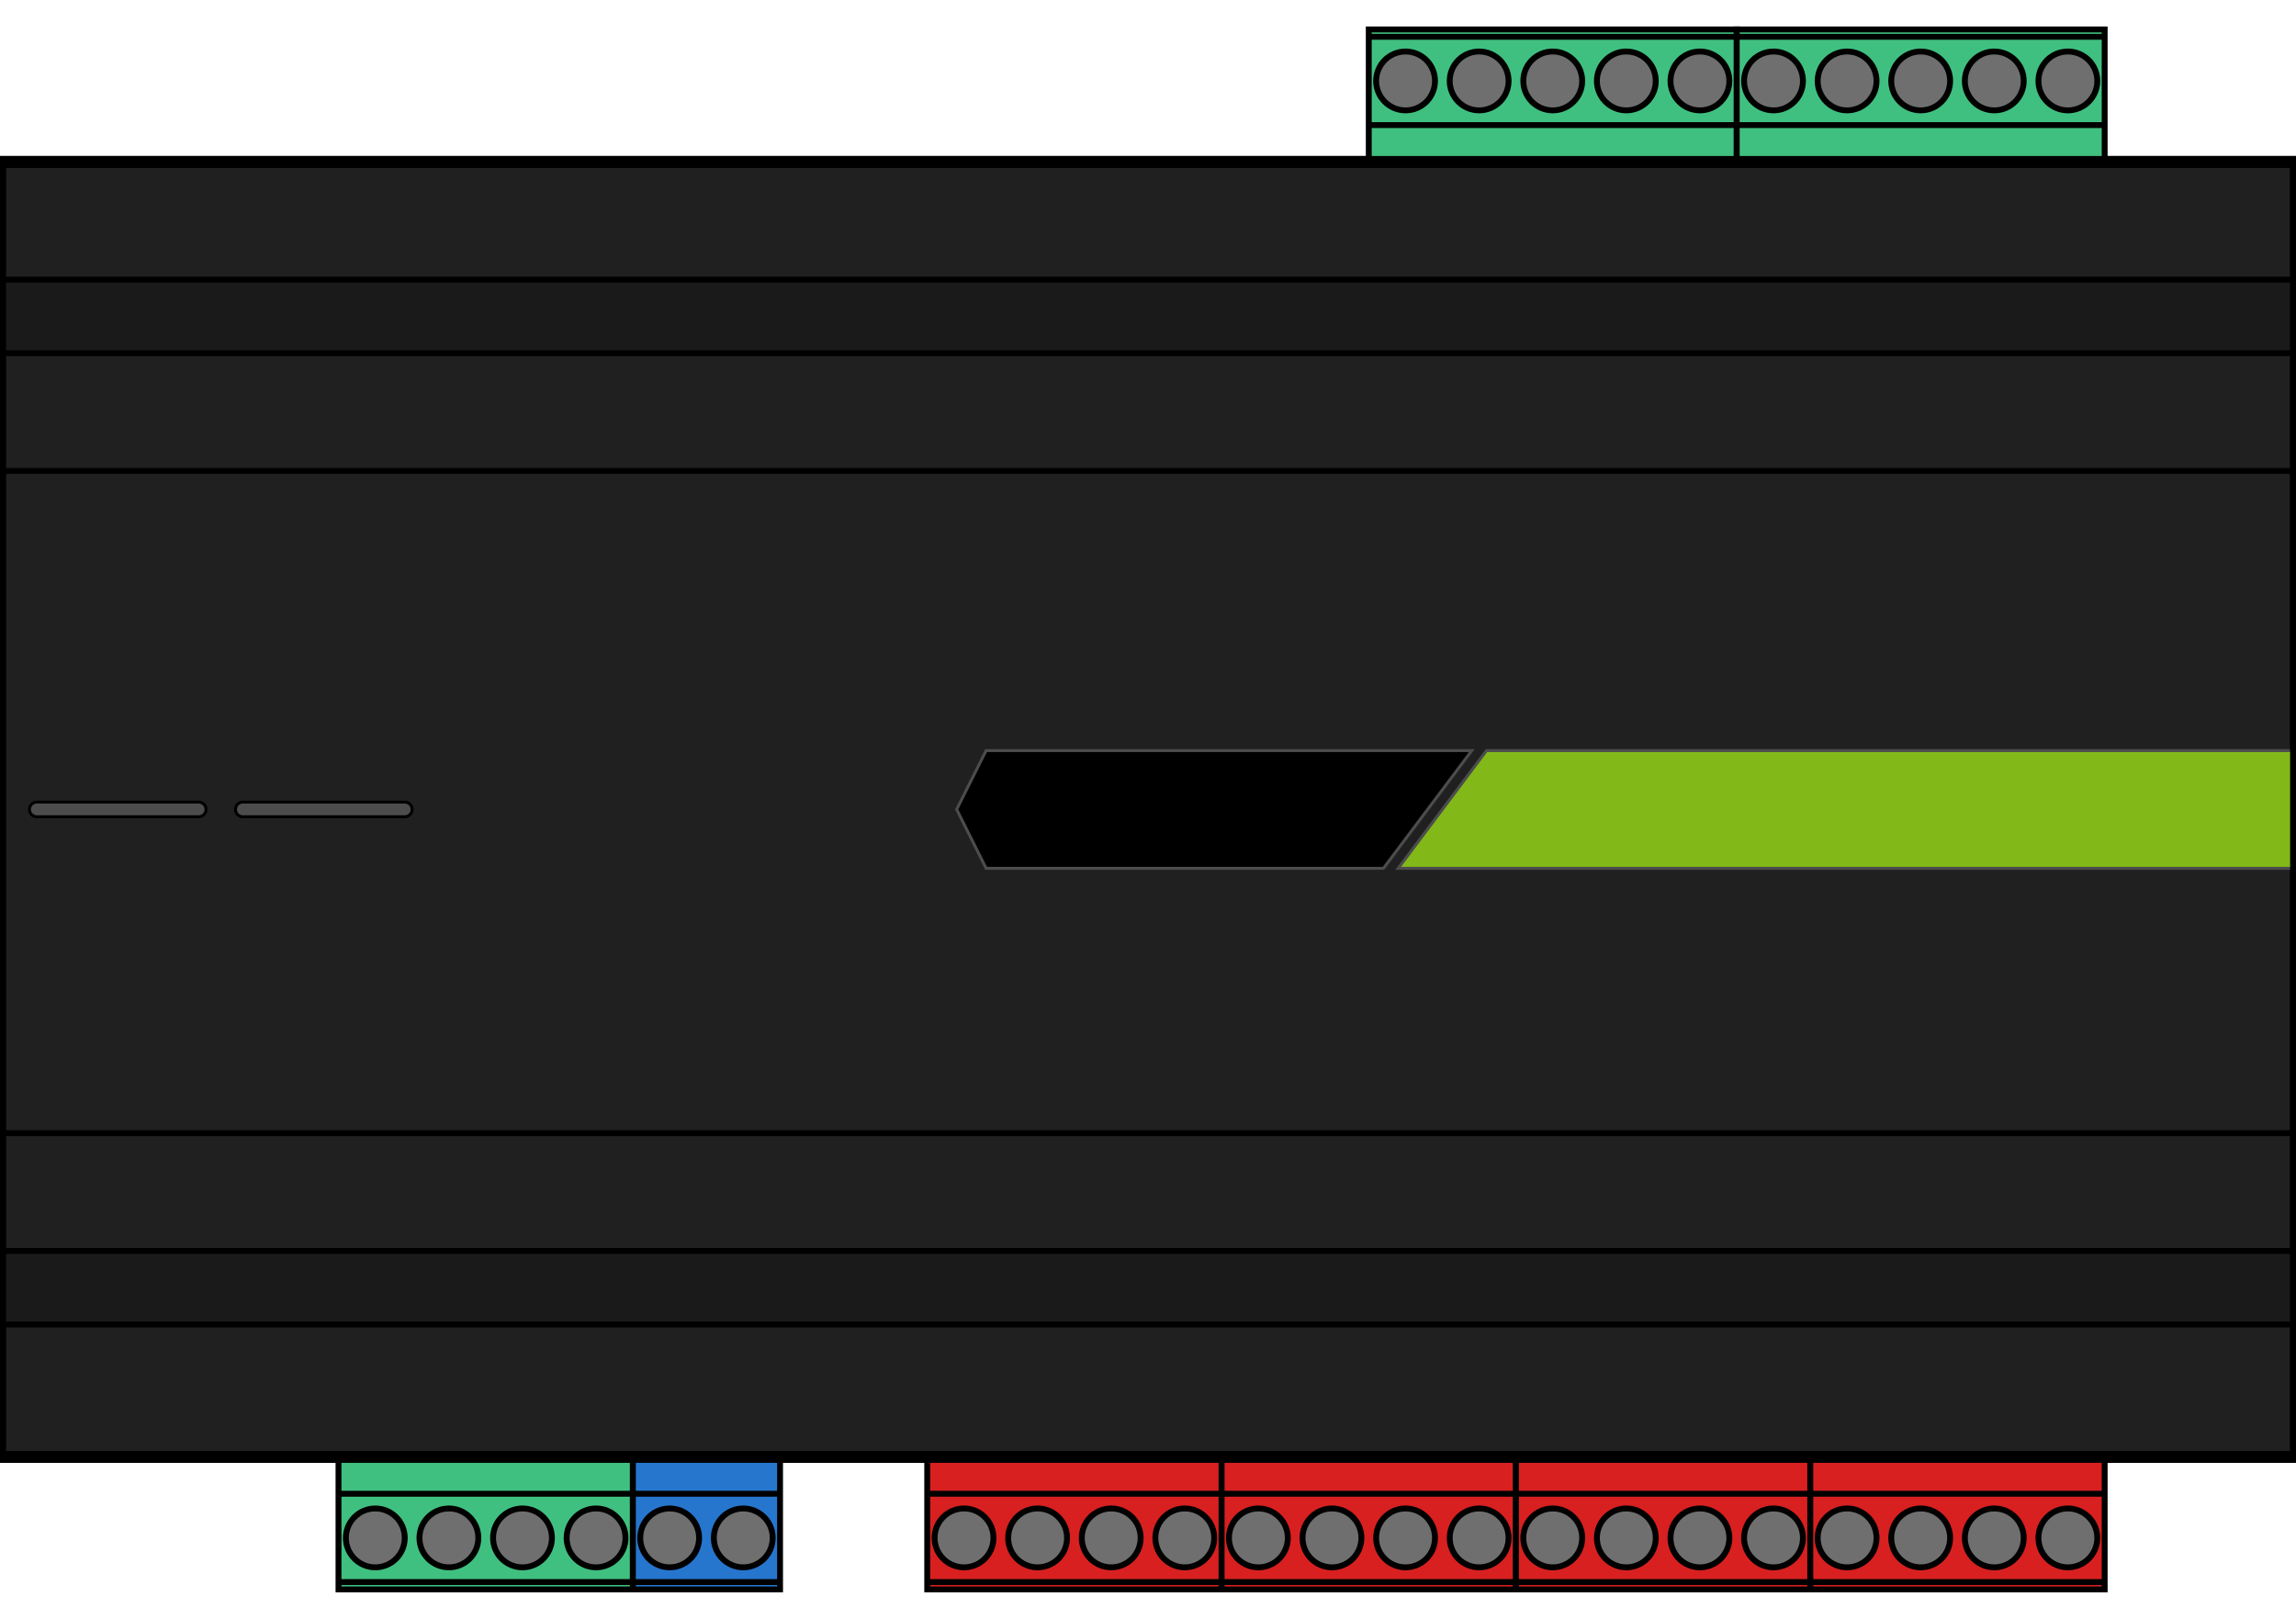
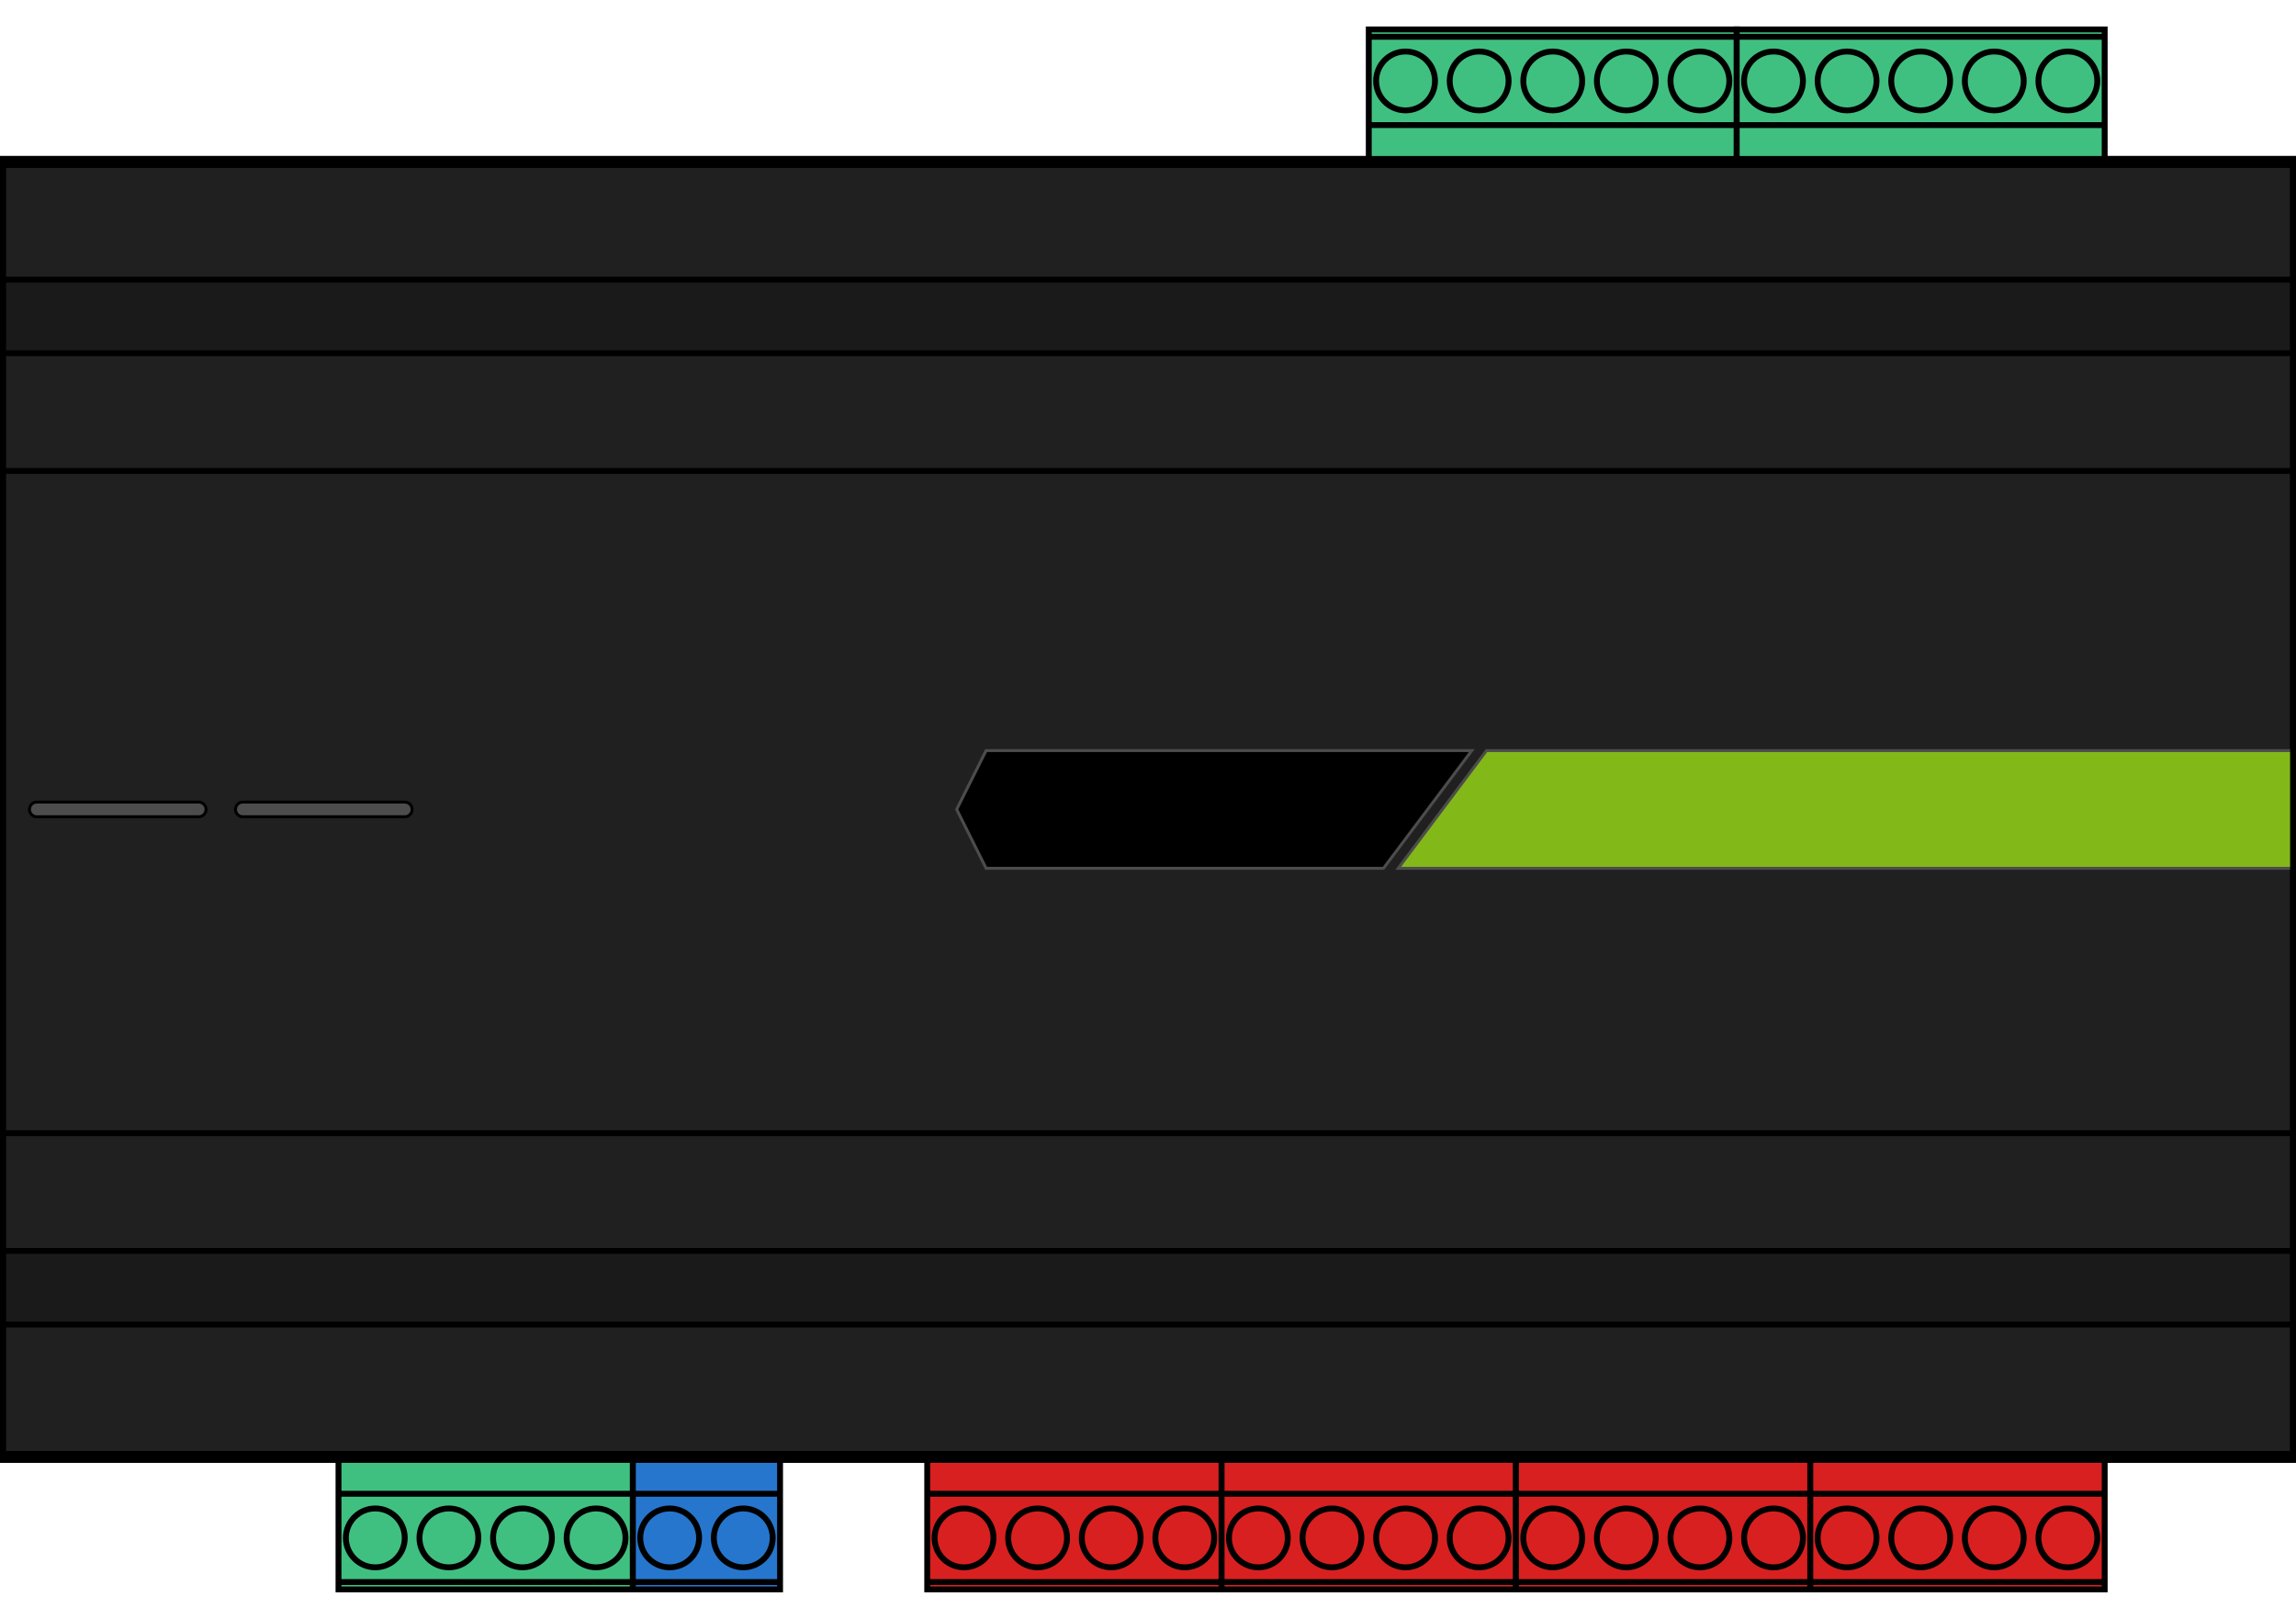
<svg xmlns="http://www.w3.org/2000/svg" viewBox="0 0 156 110">
  <rect y="11" width="156" height="88" style="stroke: rgb(0, 0, 0); stroke-width: 0.8; fill: rgb(32, 32, 32);" />
  <rect y="19" width="156" height="5" style="stroke: none; fill-opacity:0.2; fill: rgb(0, 0, 0);" />
  <rect y="85" width="156" height="5" style="stroke: none; fill-opacity:0.2; fill: rgb(0, 0, 0);" />
  <path d="M 0 19 h 156 M 0 90 h 156" style="fill: none; stroke: rgb(0, 0, 0); stroke-width: 0.4;" />
  <path d="M 0 24 h 156 M 0 85 h 156" style="fill: none; stroke: rgb(0, 0, 0); stroke-width: 0.4;" />
  <path d="M 0 32 h 156 M 0 77 h 156" style="fill: none; stroke: rgb(0, 0, 0); stroke-width: 0.4;" />
  <path d="M 156 51 h -55 l -6 8 h 61 z" style="fill: rgb(131, 184, 25); stroke: rgb(76, 76, 76); stroke-width: 0.2;" />
  <path d="M 100 51 h -33 l -2 4 l 2 4 h 27 z" style="fill: rgb(0, 0, 0); stroke: rgb(76, 76, 76); stroke-width: 0.2;" />
  <path d="M 2.5 55.5 a 0.5 0.5 0 0 1 0 -1 h 11 a 0.5 0.5 0 0 1 0 1 z" style="fill: rgb(76, 76, 76); stroke: rgb(0, 0, 0); stroke-width: 0.2;" />
  <path d="M 16.5 55.5 a 0.5 0.5 0 0 1 0 -1 h 11 a 0.5 0.5 0 0 1 0 1 z" style="fill: rgb(76, 76, 76); stroke: rgb(0, 0, 0); stroke-width: 0.2;" />
  <g transform="translate(93, 2)">
    <rect x="0" y="0" width="25" height="9" style="fill: rgb(64, 192, 128); stroke:rgb(0, 0, 0); stroke-width: 0.4;" />
    <path d="M 0 0.5 h 25 m 0 6 h -25" style="fill: none; stroke:rgb(0, 0, 0); stroke-width: 0.4;" />
-     <ellipse cx="2.5" cy="3.5" rx="2" ry="2" style="stroke: rgb(0, 0, 0); stroke-width: 0.4; fill: rgb(111, 111, 111);" />
-     <ellipse cx="7.5" cy="3.5" rx="2" ry="2" style="stroke: rgb(0, 0, 0); stroke-width: 0.4; fill: rgb(111, 111, 111);" />
-     <ellipse cx="12.5" cy="3.5" rx="2" ry="2" style="stroke: rgb(0, 0, 0); stroke-width: 0.4; fill: rgb(111, 111, 111);" />
-     <ellipse cx="17.5" cy="3.5" rx="2" ry="2" style="stroke: rgb(0, 0, 0); stroke-width: 0.4; fill: rgb(111, 111, 111);" />
-     <ellipse cx="22.5" cy="3.5" rx="2" ry="2" style="stroke: rgb(0, 0, 0); stroke-width: 0.4; fill: rgb(111, 111, 111);" />
+     <ellipse cx="2.5" cy="3.5" rx="2" ry="2" style="stroke: rgb(0, 0, 0); stroke-width: 0.4; fill: url(#screw-head-slot-pattern);" />
+     <ellipse cx="7.5" cy="3.5" rx="2" ry="2" style="stroke: rgb(0, 0, 0); stroke-width: 0.4; fill: url(#screw-head-slot-pattern);" />
+     <ellipse cx="12.5" cy="3.5" rx="2" ry="2" style="stroke: rgb(0, 0, 0); stroke-width: 0.4; fill: url(#screw-head-slot-pattern);" />
+     <ellipse cx="17.5" cy="3.5" rx="2" ry="2" style="stroke: rgb(0, 0, 0); stroke-width: 0.4; fill: url(#screw-head-slot-pattern);" />
+     <ellipse cx="22.5" cy="3.5" rx="2" ry="2" style="stroke: rgb(0, 0, 0); stroke-width: 0.4; fill: url(#screw-head-slot-pattern);" />
  </g>
  <g transform="translate(118, 2)">
    <rect x="0" y="0" width="25" height="9" style="fill: rgb(64, 192, 128); stroke:rgb(0, 0, 0); stroke-width: 0.4;" />
    <path d="M 0 0.5 h 25 m 0 6 h -25" style="fill: none; stroke:rgb(0, 0, 0); stroke-width: 0.4;" />
-     <ellipse cx="2.5" cy="3.5" rx="2" ry="2" style="stroke: rgb(0, 0, 0); stroke-width: 0.4; fill: rgb(111, 111, 111);" />
-     <ellipse cx="7.5" cy="3.5" rx="2" ry="2" style="stroke: rgb(0, 0, 0); stroke-width: 0.4; fill: rgb(111, 111, 111);" />
-     <ellipse cx="12.5" cy="3.5" rx="2" ry="2" style="stroke: rgb(0, 0, 0); stroke-width: 0.4; fill: rgb(111, 111, 111);" />
-     <ellipse cx="17.5" cy="3.5" rx="2" ry="2" style="stroke: rgb(0, 0, 0); stroke-width: 0.4; fill: rgb(111, 111, 111);" />
-     <ellipse cx="22.5" cy="3.5" rx="2" ry="2" style="stroke: rgb(0, 0, 0); stroke-width: 0.4; fill: rgb(111, 111, 111);" />
+     <ellipse cx="2.5" cy="3.5" rx="2" ry="2" style="stroke: rgb(0, 0, 0); stroke-width: 0.4; fill: url(#screw-head-slot-pattern);" />
+     <ellipse cx="7.5" cy="3.5" rx="2" ry="2" style="stroke: rgb(0, 0, 0); stroke-width: 0.4; fill: url(#screw-head-slot-pattern);" />
+     <ellipse cx="12.5" cy="3.5" rx="2" ry="2" style="stroke: rgb(0, 0, 0); stroke-width: 0.4; fill: url(#screw-head-slot-pattern);" />
+     <ellipse cx="17.5" cy="3.5" rx="2" ry="2" style="stroke: rgb(0, 0, 0); stroke-width: 0.4; fill: url(#screw-head-slot-pattern);" />
+     <ellipse cx="22.5" cy="3.5" rx="2" ry="2" style="stroke: rgb(0, 0, 0); stroke-width: 0.4; fill: url(#screw-head-slot-pattern);" />
  </g>
  <g transform="translate(23, 99)">
    <rect x="0" y="0" width="20" height="9" style="fill: rgb(64, 192, 128); stroke:rgb(0, 0, 0); stroke-width: 0.4;" />
    <path d="M 0 2.5 h 20 m 0 6 h -20" style="fill: none; stroke:rgb(0, 0, 0); stroke-width: 0.4;" />
-     <ellipse cx="2.5" cy="5.5" rx="2" ry="2" style="stroke: rgb(0, 0, 0); stroke-width: 0.4; fill: rgb(111, 111, 111);" />
-     <ellipse cx="7.5" cy="5.5" rx="2" ry="2" style="stroke: rgb(0, 0, 0); stroke-width: 0.4; fill: rgb(111, 111, 111);" />
-     <ellipse cx="12.5" cy="5.5" rx="2" ry="2" style="stroke: rgb(0, 0, 0); stroke-width: 0.4; fill: rgb(111, 111, 111);" />
-     <ellipse cx="17.5" cy="5.5" rx="2" ry="2" style="stroke: rgb(0, 0, 0); stroke-width: 0.4; fill: rgb(111, 111, 111);" />
+     <ellipse cx="2.5" cy="5.5" rx="2" ry="2" style="stroke: rgb(0, 0, 0); stroke-width: 0.4; fill: url(#screw-head-slot-pattern);" />
+     <ellipse cx="7.5" cy="5.5" rx="2" ry="2" style="stroke: rgb(0, 0, 0); stroke-width: 0.4; fill: url(#screw-head-slot-pattern);" />
+     <ellipse cx="12.5" cy="5.5" rx="2" ry="2" style="stroke: rgb(0, 0, 0); stroke-width: 0.4; fill: url(#screw-head-slot-pattern);" />
+     <ellipse cx="17.5" cy="5.5" rx="2" ry="2" style="stroke: rgb(0, 0, 0); stroke-width: 0.4; fill: url(#screw-head-slot-pattern);" />
  </g>
  <g transform="translate(43, 99)">
    <rect x="0" y="0" width="10" height="9" style="fill: rgb(38, 118, 206); stroke:rgb(0, 0, 0); stroke-width: 0.4;" />
    <path d="M 0 2.5 h 10 m 0 6 h -10" style="fill: none; stroke:rgb(0, 0, 0); stroke-width: 0.4;" />
-     <ellipse cx="2.5" cy="5.5" rx="2" ry="2" style="stroke: rgb(0, 0, 0); stroke-width: 0.4; fill: rgb(111, 111, 111);" />
-     <ellipse cx="7.5" cy="5.5" rx="2" ry="2" style="stroke: rgb(0, 0, 0); stroke-width: 0.4; fill: rgb(111, 111, 111);" />
+     <ellipse cx="2.5" cy="5.5" rx="2" ry="2" style="stroke: rgb(0, 0, 0); stroke-width: 0.4; fill: url(#screw-head-slot-pattern);" />
+     <ellipse cx="7.5" cy="5.5" rx="2" ry="2" style="stroke: rgb(0, 0, 0); stroke-width: 0.4; fill: url(#screw-head-slot-pattern);" />
  </g>
  <g transform="translate(63, 99)">
    <rect x="0" y="0" width="20" height="9" style="fill: rgb(216, 32, 32); stroke:rgb(0, 0, 0); stroke-width: 0.4;" />
    <path d="M 0 2.5 h 20 m 0 6 h -20" style="fill: none; stroke:rgb(0, 0, 0); stroke-width: 0.4;" />
-     <ellipse cx="2.5" cy="5.5" rx="2" ry="2" style="stroke: rgb(0, 0, 0); stroke-width: 0.4; fill: rgb(111, 111, 111);" />
-     <ellipse cx="7.5" cy="5.5" rx="2" ry="2" style="stroke: rgb(0, 0, 0); stroke-width: 0.4; fill: rgb(111, 111, 111);" />
-     <ellipse cx="12.5" cy="5.5" rx="2" ry="2" style="stroke: rgb(0, 0, 0); stroke-width: 0.4; fill: rgb(111, 111, 111);" />
-     <ellipse cx="17.5" cy="5.5" rx="2" ry="2" style="stroke: rgb(0, 0, 0); stroke-width: 0.4; fill: rgb(111, 111, 111);" />
+     <ellipse cx="2.5" cy="5.5" rx="2" ry="2" style="stroke: rgb(0, 0, 0); stroke-width: 0.4; fill: url(#screw-head-slot-pattern);" />
+     <ellipse cx="7.5" cy="5.5" rx="2" ry="2" style="stroke: rgb(0, 0, 0); stroke-width: 0.4; fill: url(#screw-head-slot-pattern);" />
+     <ellipse cx="12.5" cy="5.5" rx="2" ry="2" style="stroke: rgb(0, 0, 0); stroke-width: 0.4; fill: url(#screw-head-slot-pattern);" />
+     <ellipse cx="17.5" cy="5.5" rx="2" ry="2" style="stroke: rgb(0, 0, 0); stroke-width: 0.4; fill: url(#screw-head-slot-pattern);" />
  </g>
  <g transform="translate(83, 99)">
    <rect x="0" y="0" width="20" height="9" style="fill: rgb(216, 32, 32); stroke:rgb(0, 0, 0); stroke-width: 0.4;" />
    <path d="M 0 2.5 h 20 m 0 6 h -20" style="fill: none; stroke:rgb(0, 0, 0); stroke-width: 0.4;" />
-     <ellipse cx="2.5" cy="5.5" rx="2" ry="2" style="stroke: rgb(0, 0, 0); stroke-width: 0.4; fill: rgb(111, 111, 111);" />
-     <ellipse cx="7.5" cy="5.5" rx="2" ry="2" style="stroke: rgb(0, 0, 0); stroke-width: 0.4; fill: rgb(111, 111, 111);" />
-     <ellipse cx="12.5" cy="5.5" rx="2" ry="2" style="stroke: rgb(0, 0, 0); stroke-width: 0.4; fill: rgb(111, 111, 111);" />
-     <ellipse cx="17.5" cy="5.5" rx="2" ry="2" style="stroke: rgb(0, 0, 0); stroke-width: 0.4; fill: rgb(111, 111, 111);" />
+     <ellipse cx="2.5" cy="5.5" rx="2" ry="2" style="stroke: rgb(0, 0, 0); stroke-width: 0.4; fill: url(#screw-head-slot-pattern);" />
+     <ellipse cx="7.5" cy="5.5" rx="2" ry="2" style="stroke: rgb(0, 0, 0); stroke-width: 0.4; fill: url(#screw-head-slot-pattern);" />
+     <ellipse cx="12.5" cy="5.5" rx="2" ry="2" style="stroke: rgb(0, 0, 0); stroke-width: 0.4; fill: url(#screw-head-slot-pattern);" />
+     <ellipse cx="17.5" cy="5.5" rx="2" ry="2" style="stroke: rgb(0, 0, 0); stroke-width: 0.4; fill: url(#screw-head-slot-pattern);" />
  </g>
  <g transform="translate(103, 99)">
    <rect x="0" y="0" width="20" height="9" style="fill: rgb(216, 32, 32); stroke:rgb(0, 0, 0); stroke-width: 0.4;" />
    <path d="M 0 2.5 h 20 m 0 6 h -20" style="fill: none; stroke:rgb(0, 0, 0); stroke-width: 0.4;" />
-     <ellipse cx="2.5" cy="5.5" rx="2" ry="2" style="stroke: rgb(0, 0, 0); stroke-width: 0.4; fill: rgb(111, 111, 111);" />
-     <ellipse cx="7.5" cy="5.5" rx="2" ry="2" style="stroke: rgb(0, 0, 0); stroke-width: 0.4; fill: rgb(111, 111, 111);" />
-     <ellipse cx="12.5" cy="5.5" rx="2" ry="2" style="stroke: rgb(0, 0, 0); stroke-width: 0.4; fill: rgb(111, 111, 111);" />
-     <ellipse cx="17.5" cy="5.5" rx="2" ry="2" style="stroke: rgb(0, 0, 0); stroke-width: 0.4; fill: rgb(111, 111, 111);" />
+     <ellipse cx="2.5" cy="5.5" rx="2" ry="2" style="stroke: rgb(0, 0, 0); stroke-width: 0.4; fill: url(#screw-head-slot-pattern);" />
+     <ellipse cx="7.5" cy="5.5" rx="2" ry="2" style="stroke: rgb(0, 0, 0); stroke-width: 0.4; fill: url(#screw-head-slot-pattern);" />
+     <ellipse cx="12.5" cy="5.5" rx="2" ry="2" style="stroke: rgb(0, 0, 0); stroke-width: 0.4; fill: url(#screw-head-slot-pattern);" />
+     <ellipse cx="17.5" cy="5.5" rx="2" ry="2" style="stroke: rgb(0, 0, 0); stroke-width: 0.4; fill: url(#screw-head-slot-pattern);" />
  </g>
  <g transform="translate(123, 99)">
    <rect x="0" y="0" width="20" height="9" style="fill: rgb(216, 32, 32); stroke:rgb(0, 0, 0); stroke-width: 0.4;" />
    <path d="M 0 2.5 h 20 m 0 6 h -20" style="fill: none; stroke:rgb(0, 0, 0); stroke-width: 0.4;" />
-     <ellipse cx="2.5" cy="5.5" rx="2" ry="2" style="stroke: rgb(0, 0, 0); stroke-width: 0.4; fill: rgb(111, 111, 111);" />
-     <ellipse cx="7.5" cy="5.5" rx="2" ry="2" style="stroke: rgb(0, 0, 0); stroke-width: 0.4; fill: rgb(111, 111, 111);" />
-     <ellipse cx="12.5" cy="5.5" rx="2" ry="2" style="stroke: rgb(0, 0, 0); stroke-width: 0.4; fill: rgb(111, 111, 111);" />
-     <ellipse cx="17.5" cy="5.5" rx="2" ry="2" style="stroke: rgb(0, 0, 0); stroke-width: 0.4; fill: rgb(111, 111, 111);" />
+     <ellipse cx="2.5" cy="5.5" rx="2" ry="2" style="stroke: rgb(0, 0, 0); stroke-width: 0.4; fill: url(#screw-head-slot-pattern);" />
+     <ellipse cx="7.5" cy="5.5" rx="2" ry="2" style="stroke: rgb(0, 0, 0); stroke-width: 0.4; fill: url(#screw-head-slot-pattern);" />
+     <ellipse cx="12.5" cy="5.5" rx="2" ry="2" style="stroke: rgb(0, 0, 0); stroke-width: 0.4; fill: url(#screw-head-slot-pattern);" />
+     <ellipse cx="17.5" cy="5.5" rx="2" ry="2" style="stroke: rgb(0, 0, 0); stroke-width: 0.4; fill: url(#screw-head-slot-pattern);" />
  </g>
  <rect class="outline" y="11" width="156" height="88" style="stroke: rgb(0, 0, 0); stroke-width: 0.8; fill: none;" />
</svg>
